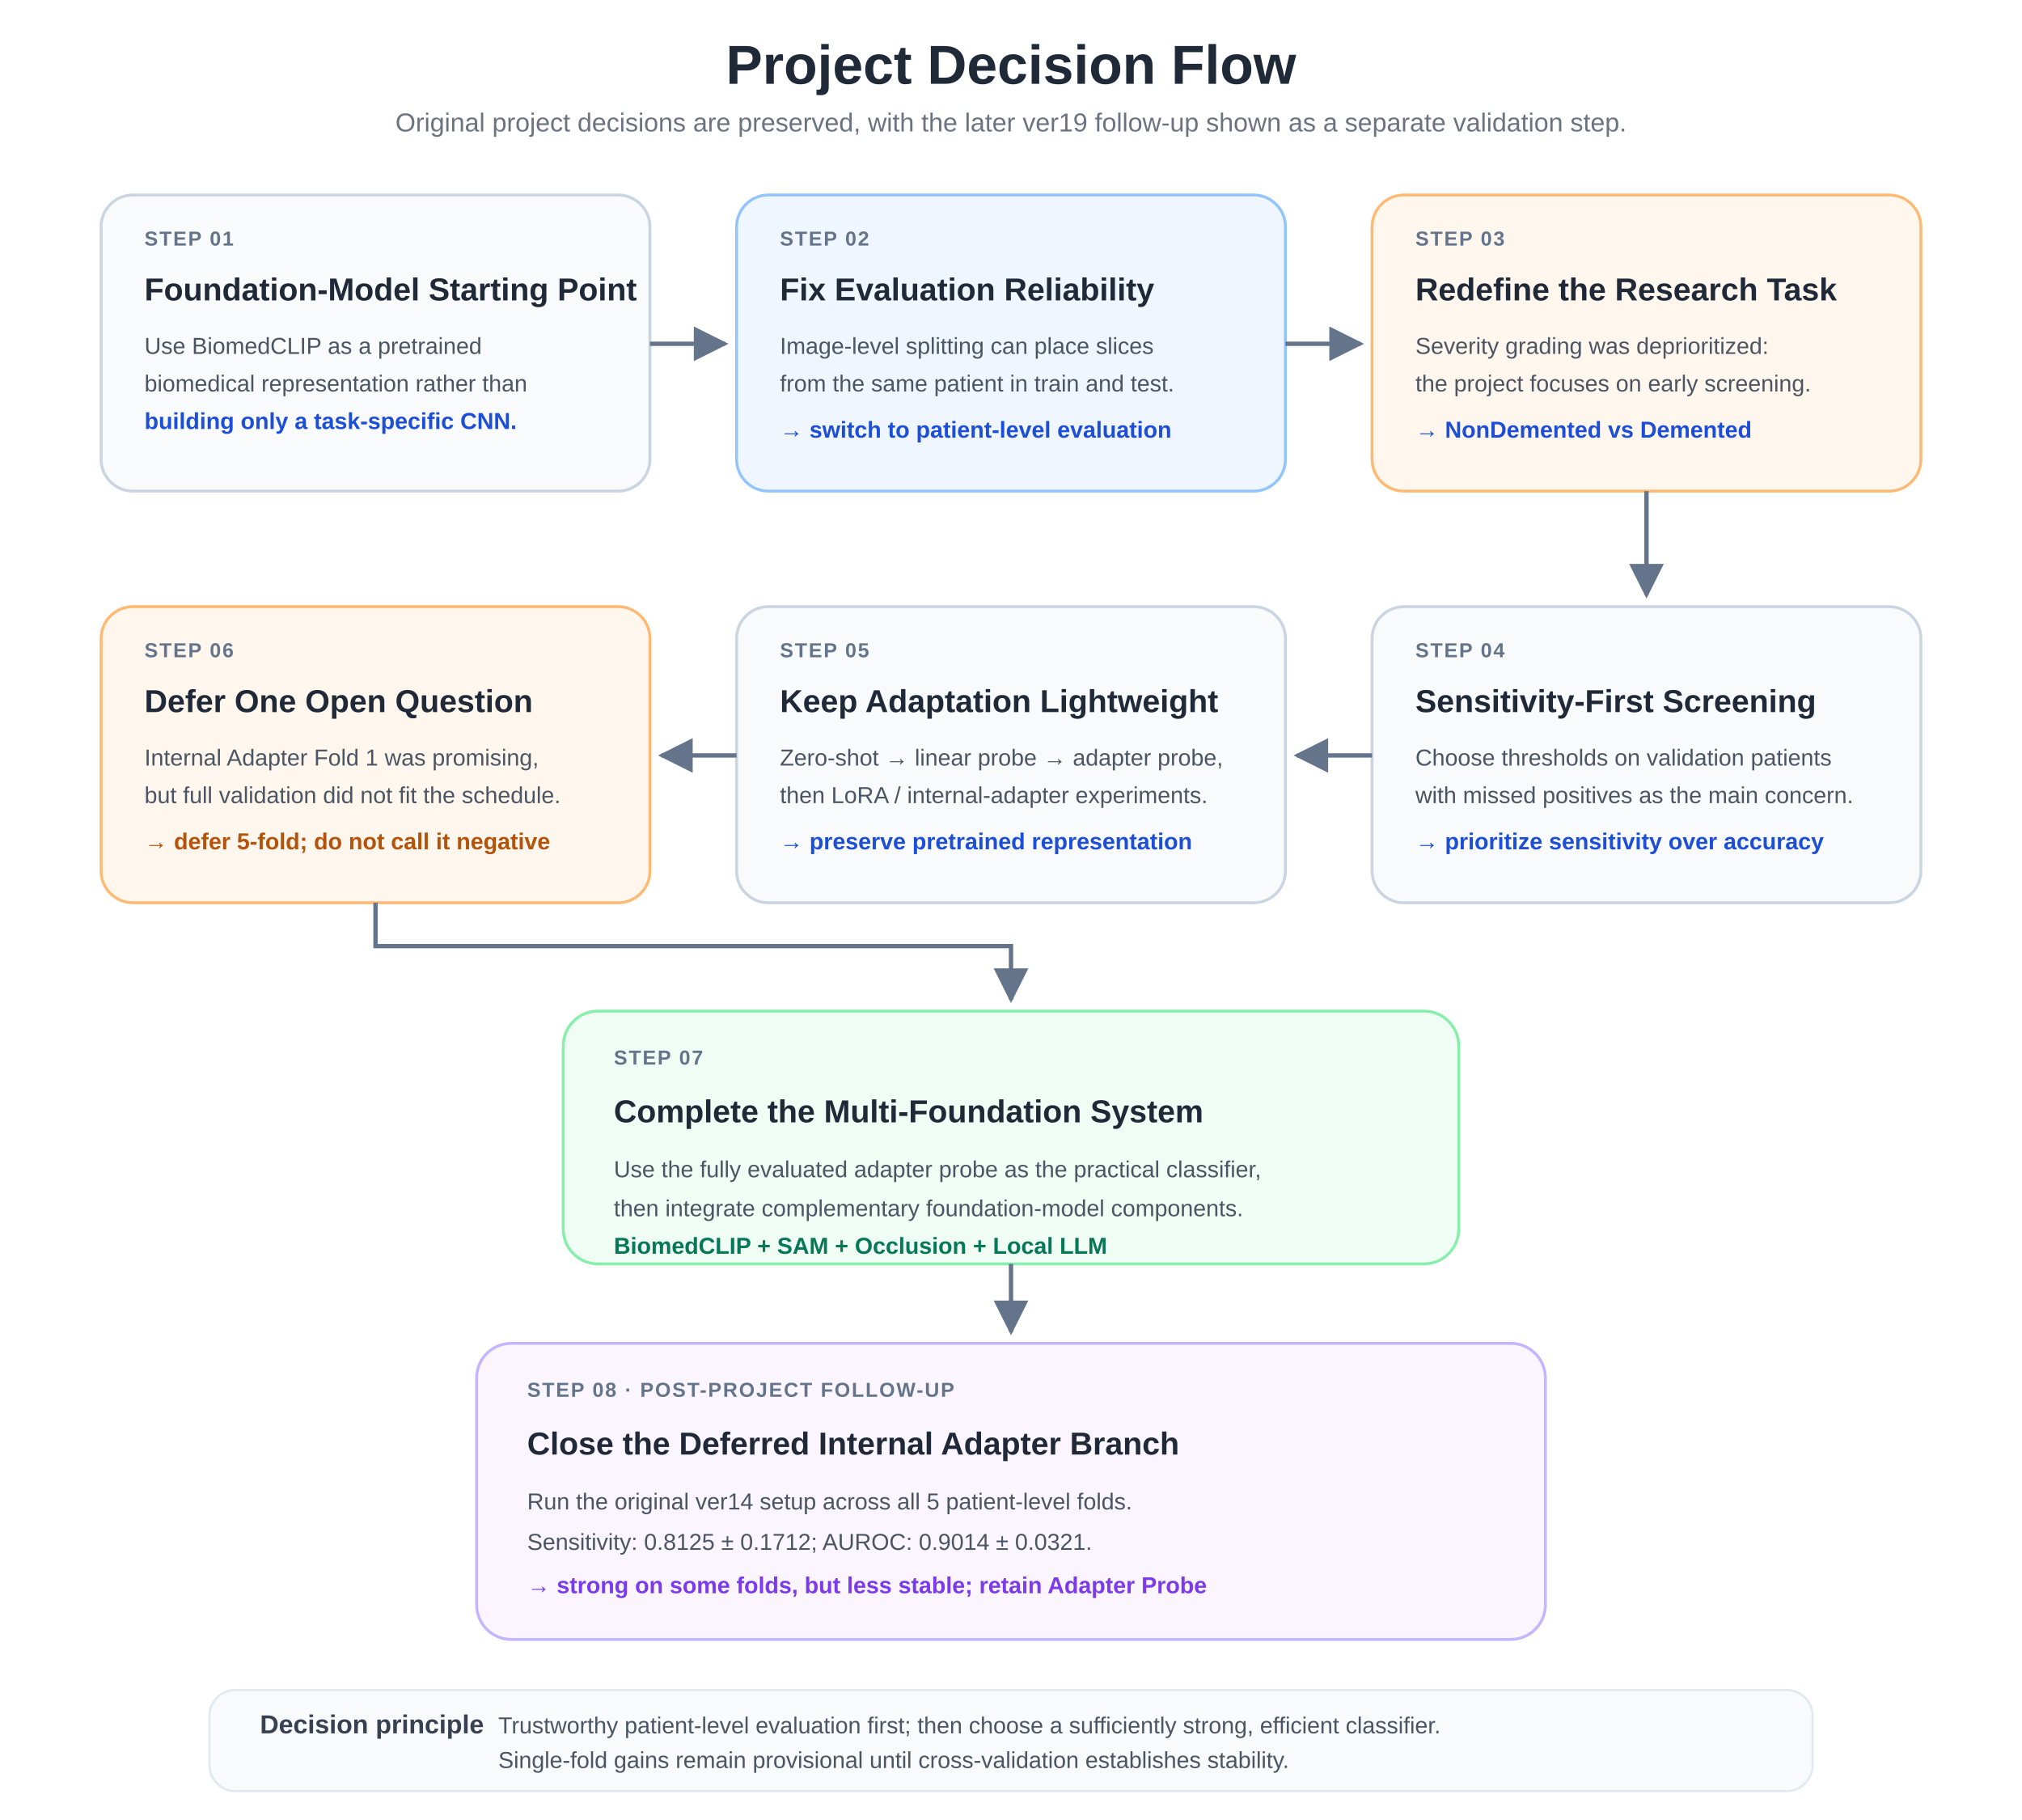
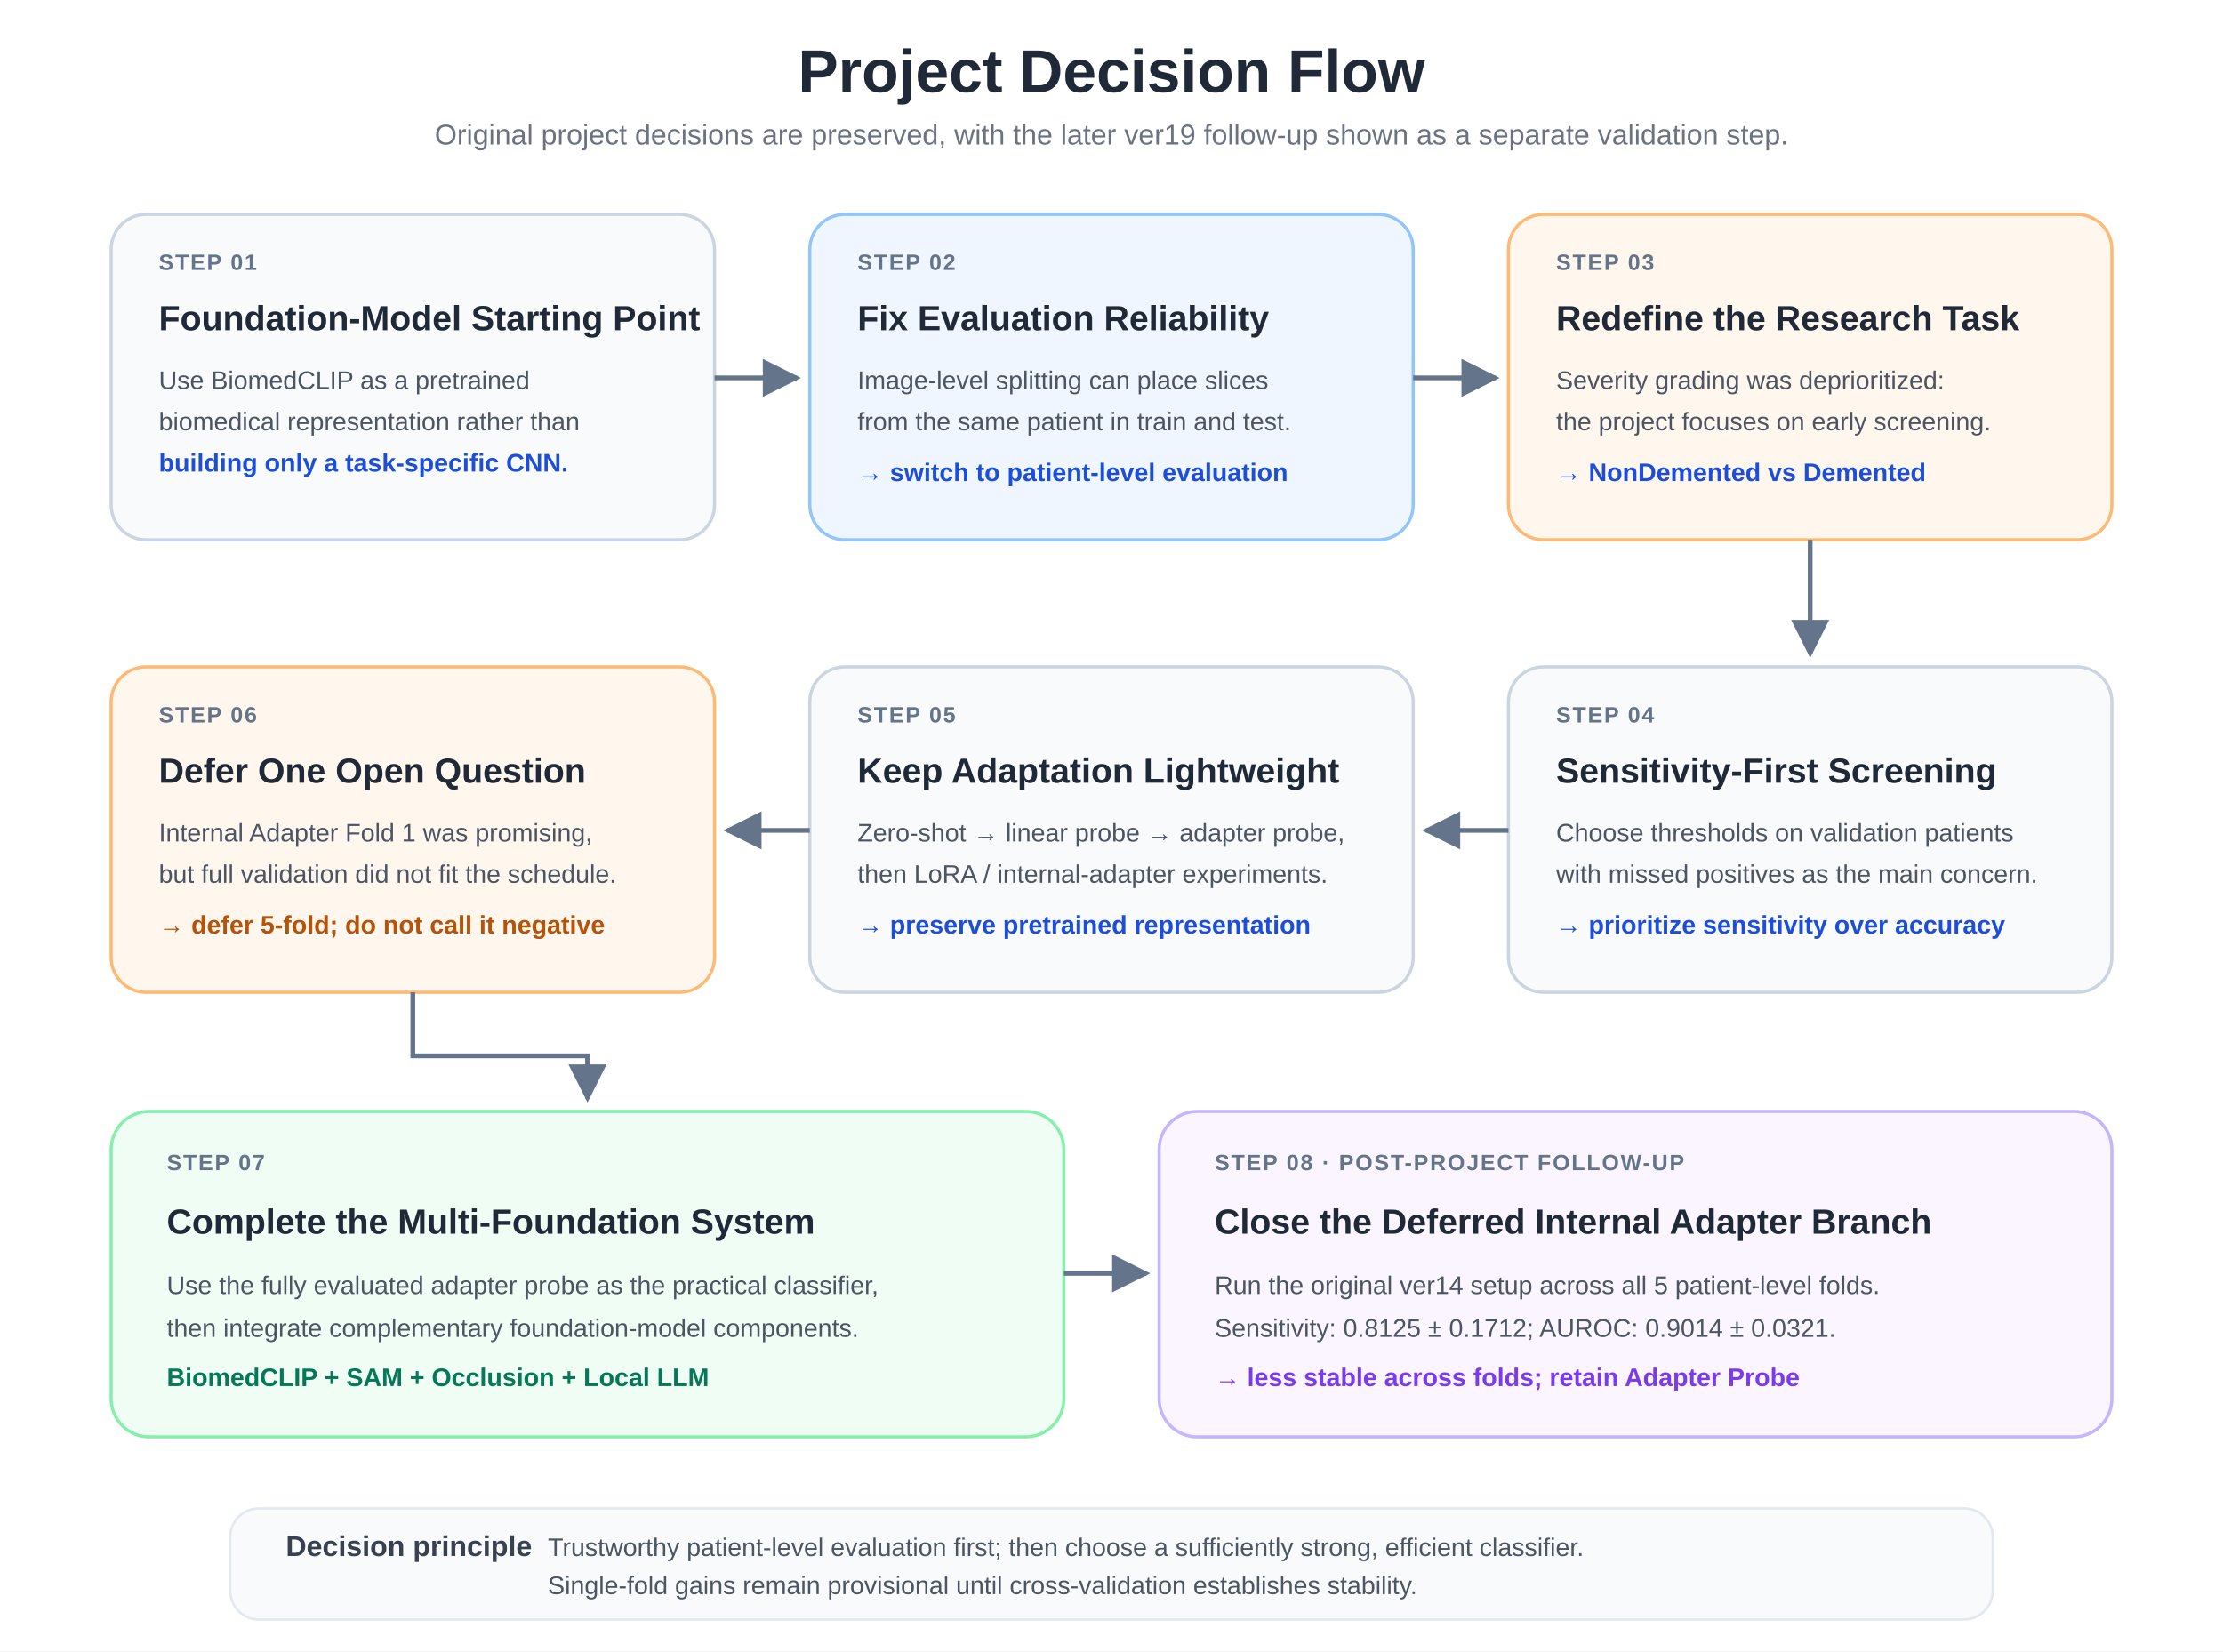
- <svg xmlns="http://www.w3.org/2000/svg" width="1400" height="1260" viewBox="0 0 1400 1260" role="img" aria-labelledby="title desc">
+ <svg xmlns="http://www.w3.org/2000/svg" width="1400" height="1040" viewBox="0 0 1400 1040" role="img" aria-labelledby="title desc">
  <defs>
    <style>
      .title { font: 700 38px Arial, sans-serif; fill: #1F2937; }
      .subtitle { font: 18px Arial, sans-serif; fill: #6B7280; }
      .step { font: 700 14px Arial, sans-serif; fill: #64748B; letter-spacing: 1px; }
      .card-title { font: 700 22px Arial, sans-serif; fill: #1F2937; }
      .body { font: 16px Arial, sans-serif; fill: #4B5563; }
      .key { font: 700 16px Arial, sans-serif; fill: #1D4ED8; }
      .warn { font: 700 16px Arial, sans-serif; fill: #B45309; }
      .final { font: 700 16px Arial, sans-serif; fill: #047857; }
      .follow { font: 700 16px Arial, sans-serif; fill: #7C3AED; }
      .principle-title { font: 700 18px Arial, sans-serif; fill: #374151; }
      .principle { font: 16px Arial, sans-serif; fill: #4B5563; }
    </style>
    <marker id="arrow" viewBox="0 0 10 10" refX="9" refY="5" markerWidth="8" markerHeight="8" orient="auto-start-reverse">
      <path d="M0,0 L10,5 L0,10 z" fill="#64748B" />
    </marker>
  </defs>
-   <rect width="1400" height="1260" fill="#FFFFFF" />
+   <rect width="1400" height="1040" fill="#FFFFFF" />
  <text x="700" y="58" text-anchor="middle" class="title">Project Decision Flow</text>
  <text x="700" y="91" text-anchor="middle" class="subtitle">Original project decisions are preserved, with the later ver19 follow-up shown as a separate validation step.</text>
  <rect x="70" y="135" width="380" height="205" rx="22" fill="#F8FAFC" stroke="#CBD5E1" stroke-width="2" />
  <text x="100" y="170" class="step">STEP 01</text>
  <text x="100" y="208" class="card-title">Foundation-Model Starting Point</text>
  <text x="100" y="245" class="body">Use BiomedCLIP as a pretrained</text>
  <text x="100" y="271" class="body">biomedical representation rather than</text>
  <text x="100" y="297" class="key">building only a task-specific CNN.</text>
  <rect x="510" y="135" width="380" height="205" rx="22" fill="#EFF6FF" stroke="#93C5FD" stroke-width="2" />
  <text x="540" y="170" class="step">STEP 02</text>
  <text x="540" y="208" class="card-title">Fix Evaluation Reliability</text>
  <text x="540" y="245" class="body">Image-level splitting can place slices</text>
  <text x="540" y="271" class="body">from the same patient in train and test.</text>
  <text x="540" y="303" class="key">→ switch to patient-level evaluation</text>
  <rect x="950" y="135" width="380" height="205" rx="22" fill="#FFF7ED" stroke="#FDBA74" stroke-width="2" />
  <text x="980" y="170" class="step">STEP 03</text>
  <text x="980" y="208" class="card-title">Redefine the Research Task</text>
  <text x="980" y="245" class="body">Severity grading was deprioritized:</text>
  <text x="980" y="271" class="body">the project focuses on early screening.</text>
  <text x="980" y="303" class="key">→ NonDemented vs Demented</text>
  <line x1="450" y1="238" x2="502" y2="238" stroke="#64748B" stroke-width="3" marker-end="url(#arrow)" />
  <line x1="890" y1="238" x2="942" y2="238" stroke="#64748B" stroke-width="3" marker-end="url(#arrow)" />
  <rect x="950" y="420" width="380" height="205" rx="22" fill="#F8FAFC" stroke="#CBD5E1" stroke-width="2" />
  <text x="980" y="455" class="step">STEP 04</text>
  <text x="980" y="493" class="card-title">Sensitivity-First Screening</text>
  <text x="980" y="530" class="body">Choose thresholds on validation patients</text>
  <text x="980" y="556" class="body">with missed positives as the main concern.</text>
  <text x="980" y="588" class="key">→ prioritize sensitivity over accuracy</text>
  <rect x="510" y="420" width="380" height="205" rx="22" fill="#F8FAFC" stroke="#CBD5E1" stroke-width="2" />
  <text x="540" y="455" class="step">STEP 05</text>
  <text x="540" y="493" class="card-title">Keep Adaptation Lightweight</text>
  <text x="540" y="530" class="body">Zero-shot → linear probe → adapter probe,</text>
  <text x="540" y="556" class="body">then LoRA / internal-adapter experiments.</text>
  <text x="540" y="588" class="key">→ preserve pretrained representation</text>
  <rect x="70" y="420" width="380" height="205" rx="22" fill="#FFF7ED" stroke="#FDBA74" stroke-width="2" />
  <text x="100" y="455" class="step">STEP 06</text>
  <text x="100" y="493" class="card-title">Defer One Open Question</text>
  <text x="100" y="530" class="body">Internal Adapter Fold 1 was promising,</text>
  <text x="100" y="556" class="body">but full validation did not fit the schedule.</text>
  <text x="100" y="588" class="warn">→ defer 5-fold; do not call it negative</text>
  <path d="M1140 340 L1140 412" fill="none" stroke="#64748B" stroke-width="3" marker-end="url(#arrow)" />
  <line x1="950" y1="523" x2="898" y2="523" stroke="#64748B" stroke-width="3" marker-end="url(#arrow)" />
  <line x1="510" y1="523" x2="458" y2="523" stroke="#64748B" stroke-width="3" marker-end="url(#arrow)" />
-   <rect x="390" y="700" width="620" height="175" rx="24" fill="#F0FDF4" stroke="#86EFAC" stroke-width="2" />
-   <text x="425" y="737" class="step">STEP 07</text>
-   <text x="425" y="777" class="card-title">Complete the Multi-Foundation System</text>
-   <text x="425" y="815" class="body">Use the fully evaluated adapter probe as the practical classifier,</text>
-   <text x="425" y="842" class="body">then integrate complementary foundation-model components.</text>
-   <text x="425" y="868" class="final">BiomedCLIP + SAM + Occlusion + Local LLM</text>
-   <path d="M260 625 L260 655 L700 655 L700 692" fill="none" stroke="#64748B" stroke-width="3" marker-end="url(#arrow)" />
-   <rect x="330" y="930" width="740" height="205" rx="24" fill="#FAF5FF" stroke="#C4B5FD" stroke-width="2" />
-   <text x="365" y="967" class="step">STEP 08 · POST-PROJECT FOLLOW-UP</text>
-   <text x="365" y="1007" class="card-title">Close the Deferred Internal Adapter Branch</text>
-   <text x="365" y="1045" class="body">Run the original ver14 setup across all 5 patient-level folds.</text>
-   <text x="365" y="1073" class="body">Sensitivity: 0.8125 ± 0.1712; AUROC: 0.9014 ± 0.0321.</text>
-   <text x="365" y="1103" class="follow">→ strong on some folds, but less stable; retain Adapter Probe</text>
-   <path d="M700 875 L700 922" fill="none" stroke="#64748B" stroke-width="3" marker-end="url(#arrow)" />
-   <rect x="145" y="1170" width="1110" height="70" rx="18" fill="#F8FAFC" stroke="#E2E8F0" stroke-width="1.5" />
-   <text x="180" y="1200" class="principle-title">Decision principle</text>
-   <text x="345" y="1200" class="principle">Trustworthy patient-level evaluation first; then choose a sufficiently strong, efficient classifier.</text>
-   <text x="345" y="1224" class="principle">Single-fold gains remain provisional until cross-validation establishes stability.</text>
+   <rect x="70" y="700" width="600" height="205" rx="24" fill="#F0FDF4" stroke="#86EFAC" stroke-width="2" />
+   <text x="105" y="737" class="step">STEP 07</text>
+   <text x="105" y="777" class="card-title">Complete the Multi-Foundation System</text>
+   <text x="105" y="815" class="body">Use the fully evaluated adapter probe as the practical classifier,</text>
+   <text x="105" y="842" class="body">then integrate complementary foundation-model components.</text>
+   <text x="105" y="873" class="final">BiomedCLIP + SAM + Occlusion + Local LLM</text>
+   <rect x="730" y="700" width="600" height="205" rx="24" fill="#FAF5FF" stroke="#C4B5FD" stroke-width="2" />
+   <text x="765" y="737" class="step">STEP 08 · POST-PROJECT FOLLOW-UP</text>
+   <text x="765" y="777" class="card-title">Close the Deferred Internal Adapter Branch</text>
+   <text x="765" y="815" class="body">Run the original ver14 setup across all 5 patient-level folds.</text>
+   <text x="765" y="842" class="body">Sensitivity: 0.8125 ± 0.1712; AUROC: 0.9014 ± 0.0321.</text>
+   <text x="765" y="873" class="follow">→ less stable across folds; retain Adapter Probe</text>
+   <path d="M260 625 L260 665 L370 665 L370 692" fill="none" stroke="#64748B" stroke-width="3" marker-end="url(#arrow)" />
+   <line x1="670" y1="802" x2="722" y2="802" stroke="#64748B" stroke-width="3" marker-end="url(#arrow)" />
+   <rect x="145" y="950" width="1110" height="70" rx="18" fill="#F8FAFC" stroke="#E2E8F0" stroke-width="1.5" />
+   <text x="180" y="980" class="principle-title">Decision principle</text>
+   <text x="345" y="980" class="principle">Trustworthy patient-level evaluation first; then choose a sufficiently strong, efficient classifier.</text>
+   <text x="345" y="1004" class="principle">Single-fold gains remain provisional until cross-validation establishes stability.</text>
</svg>
